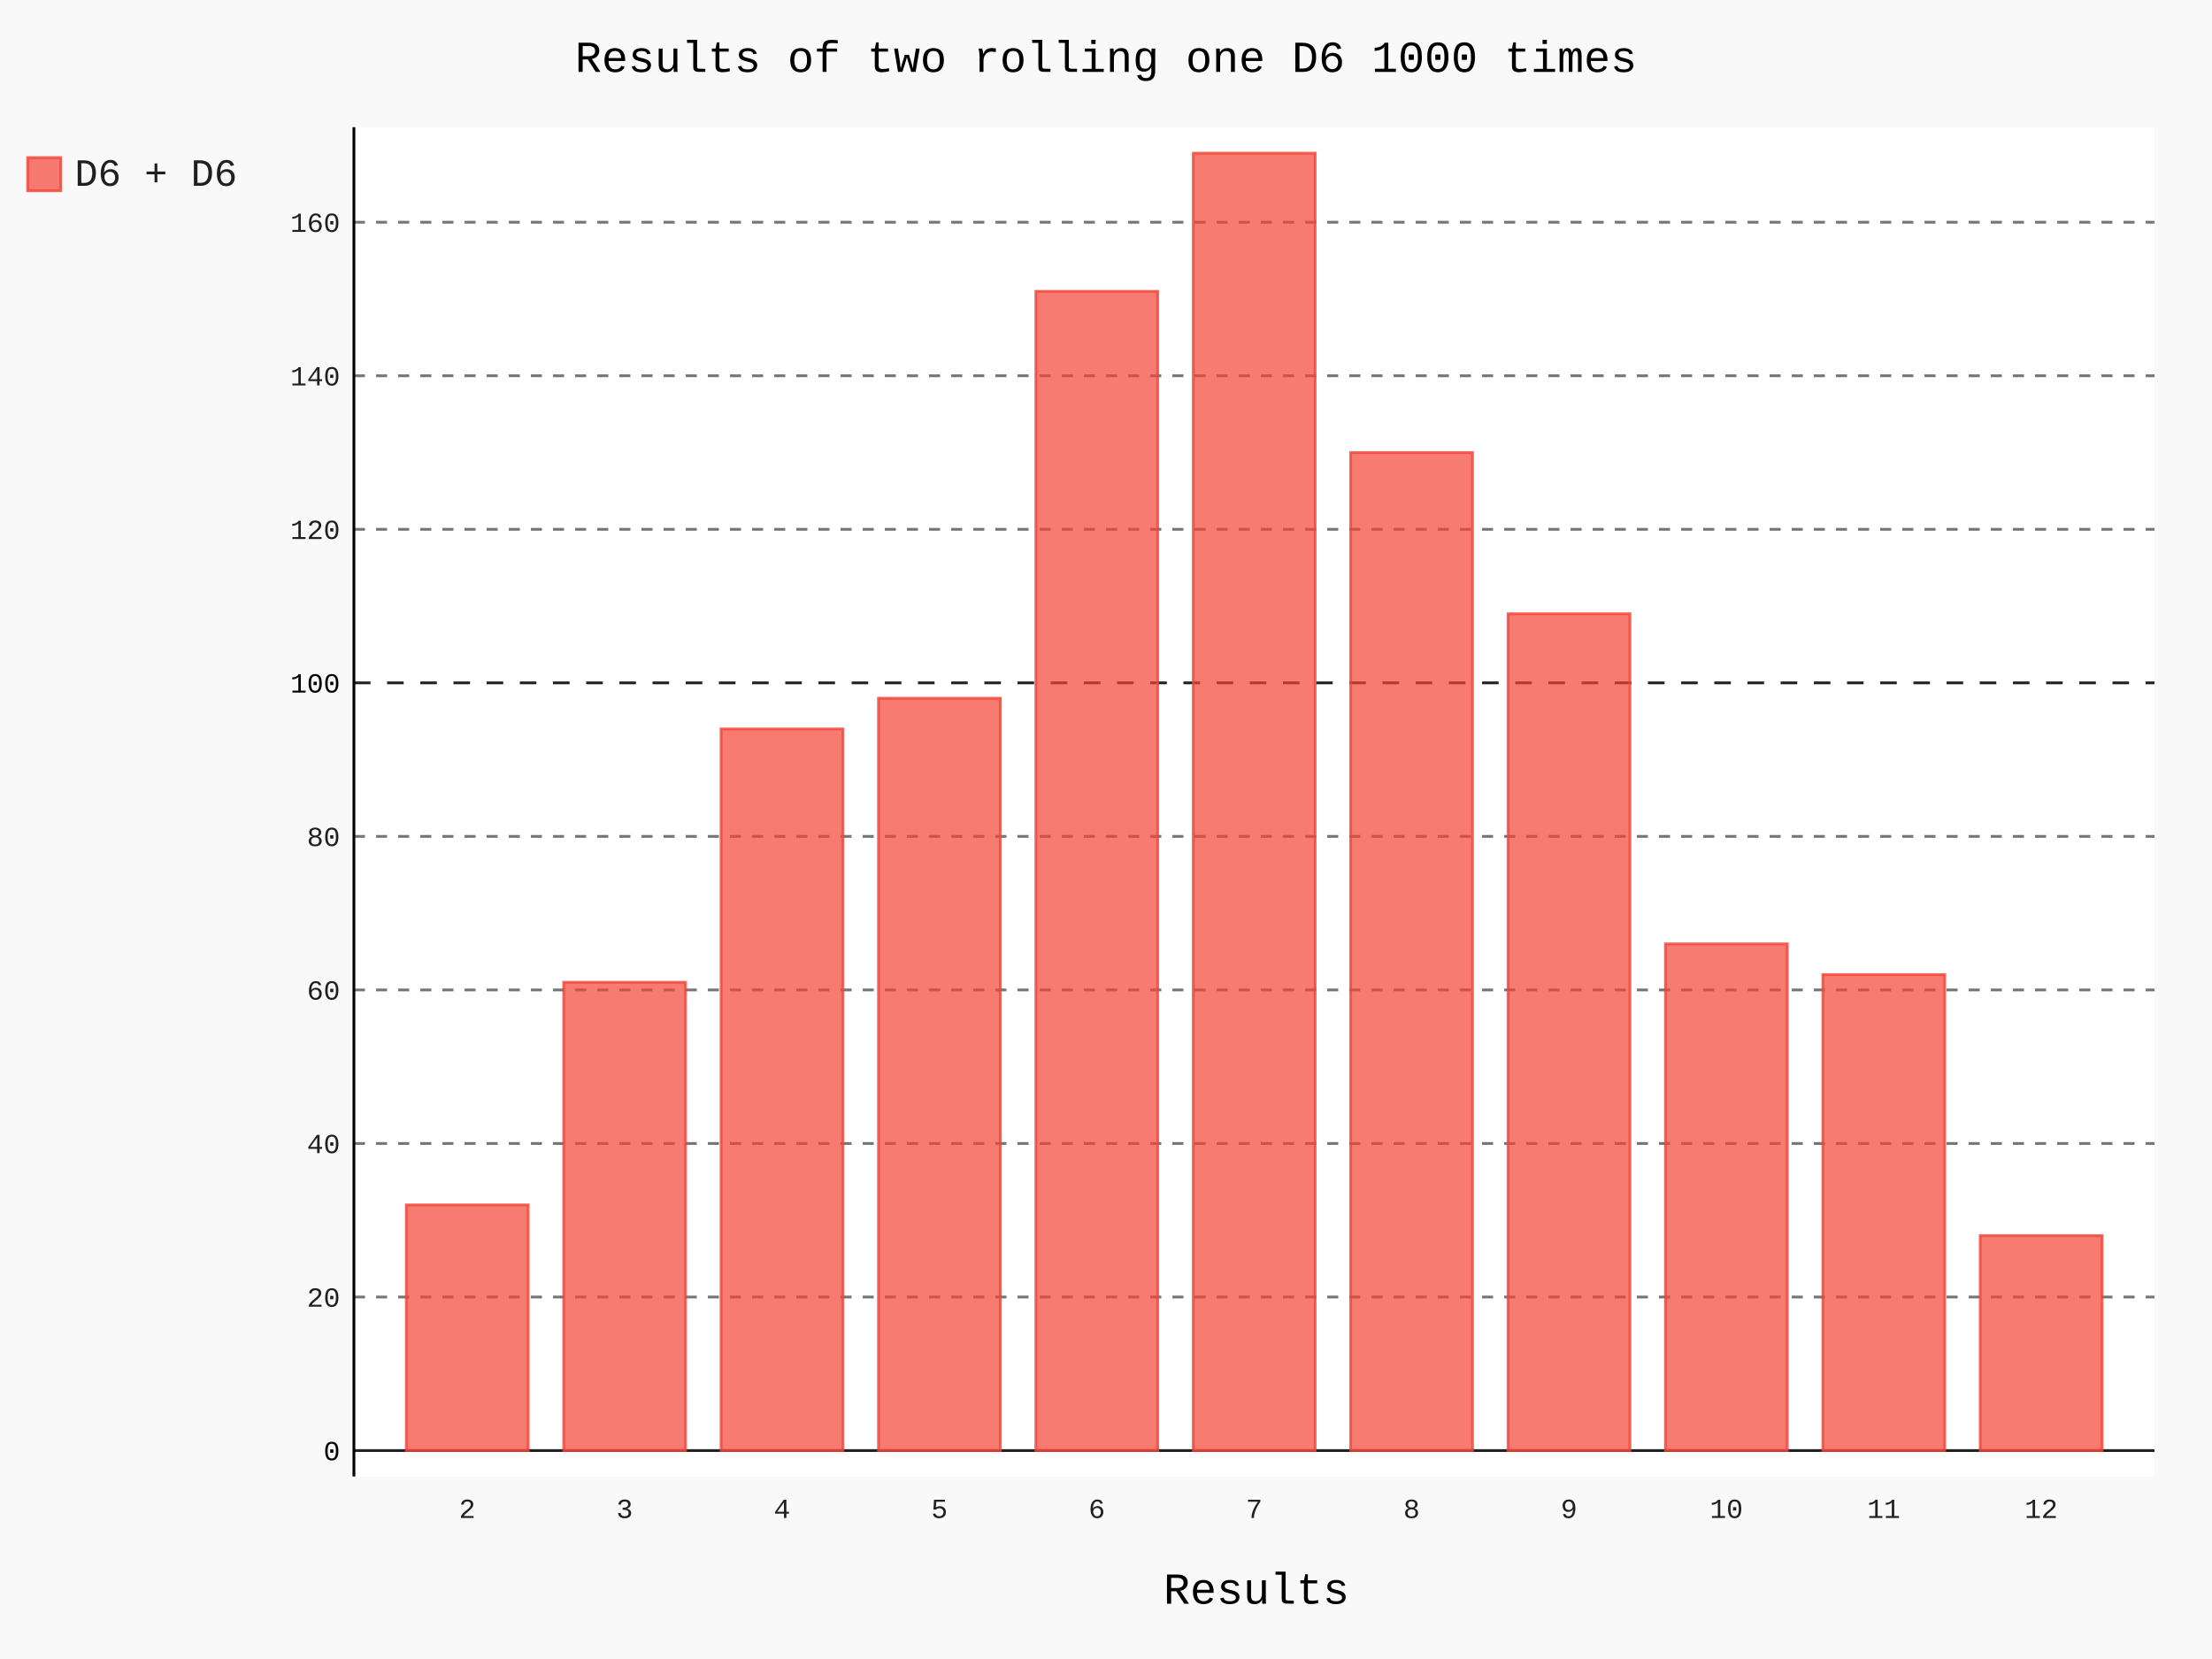
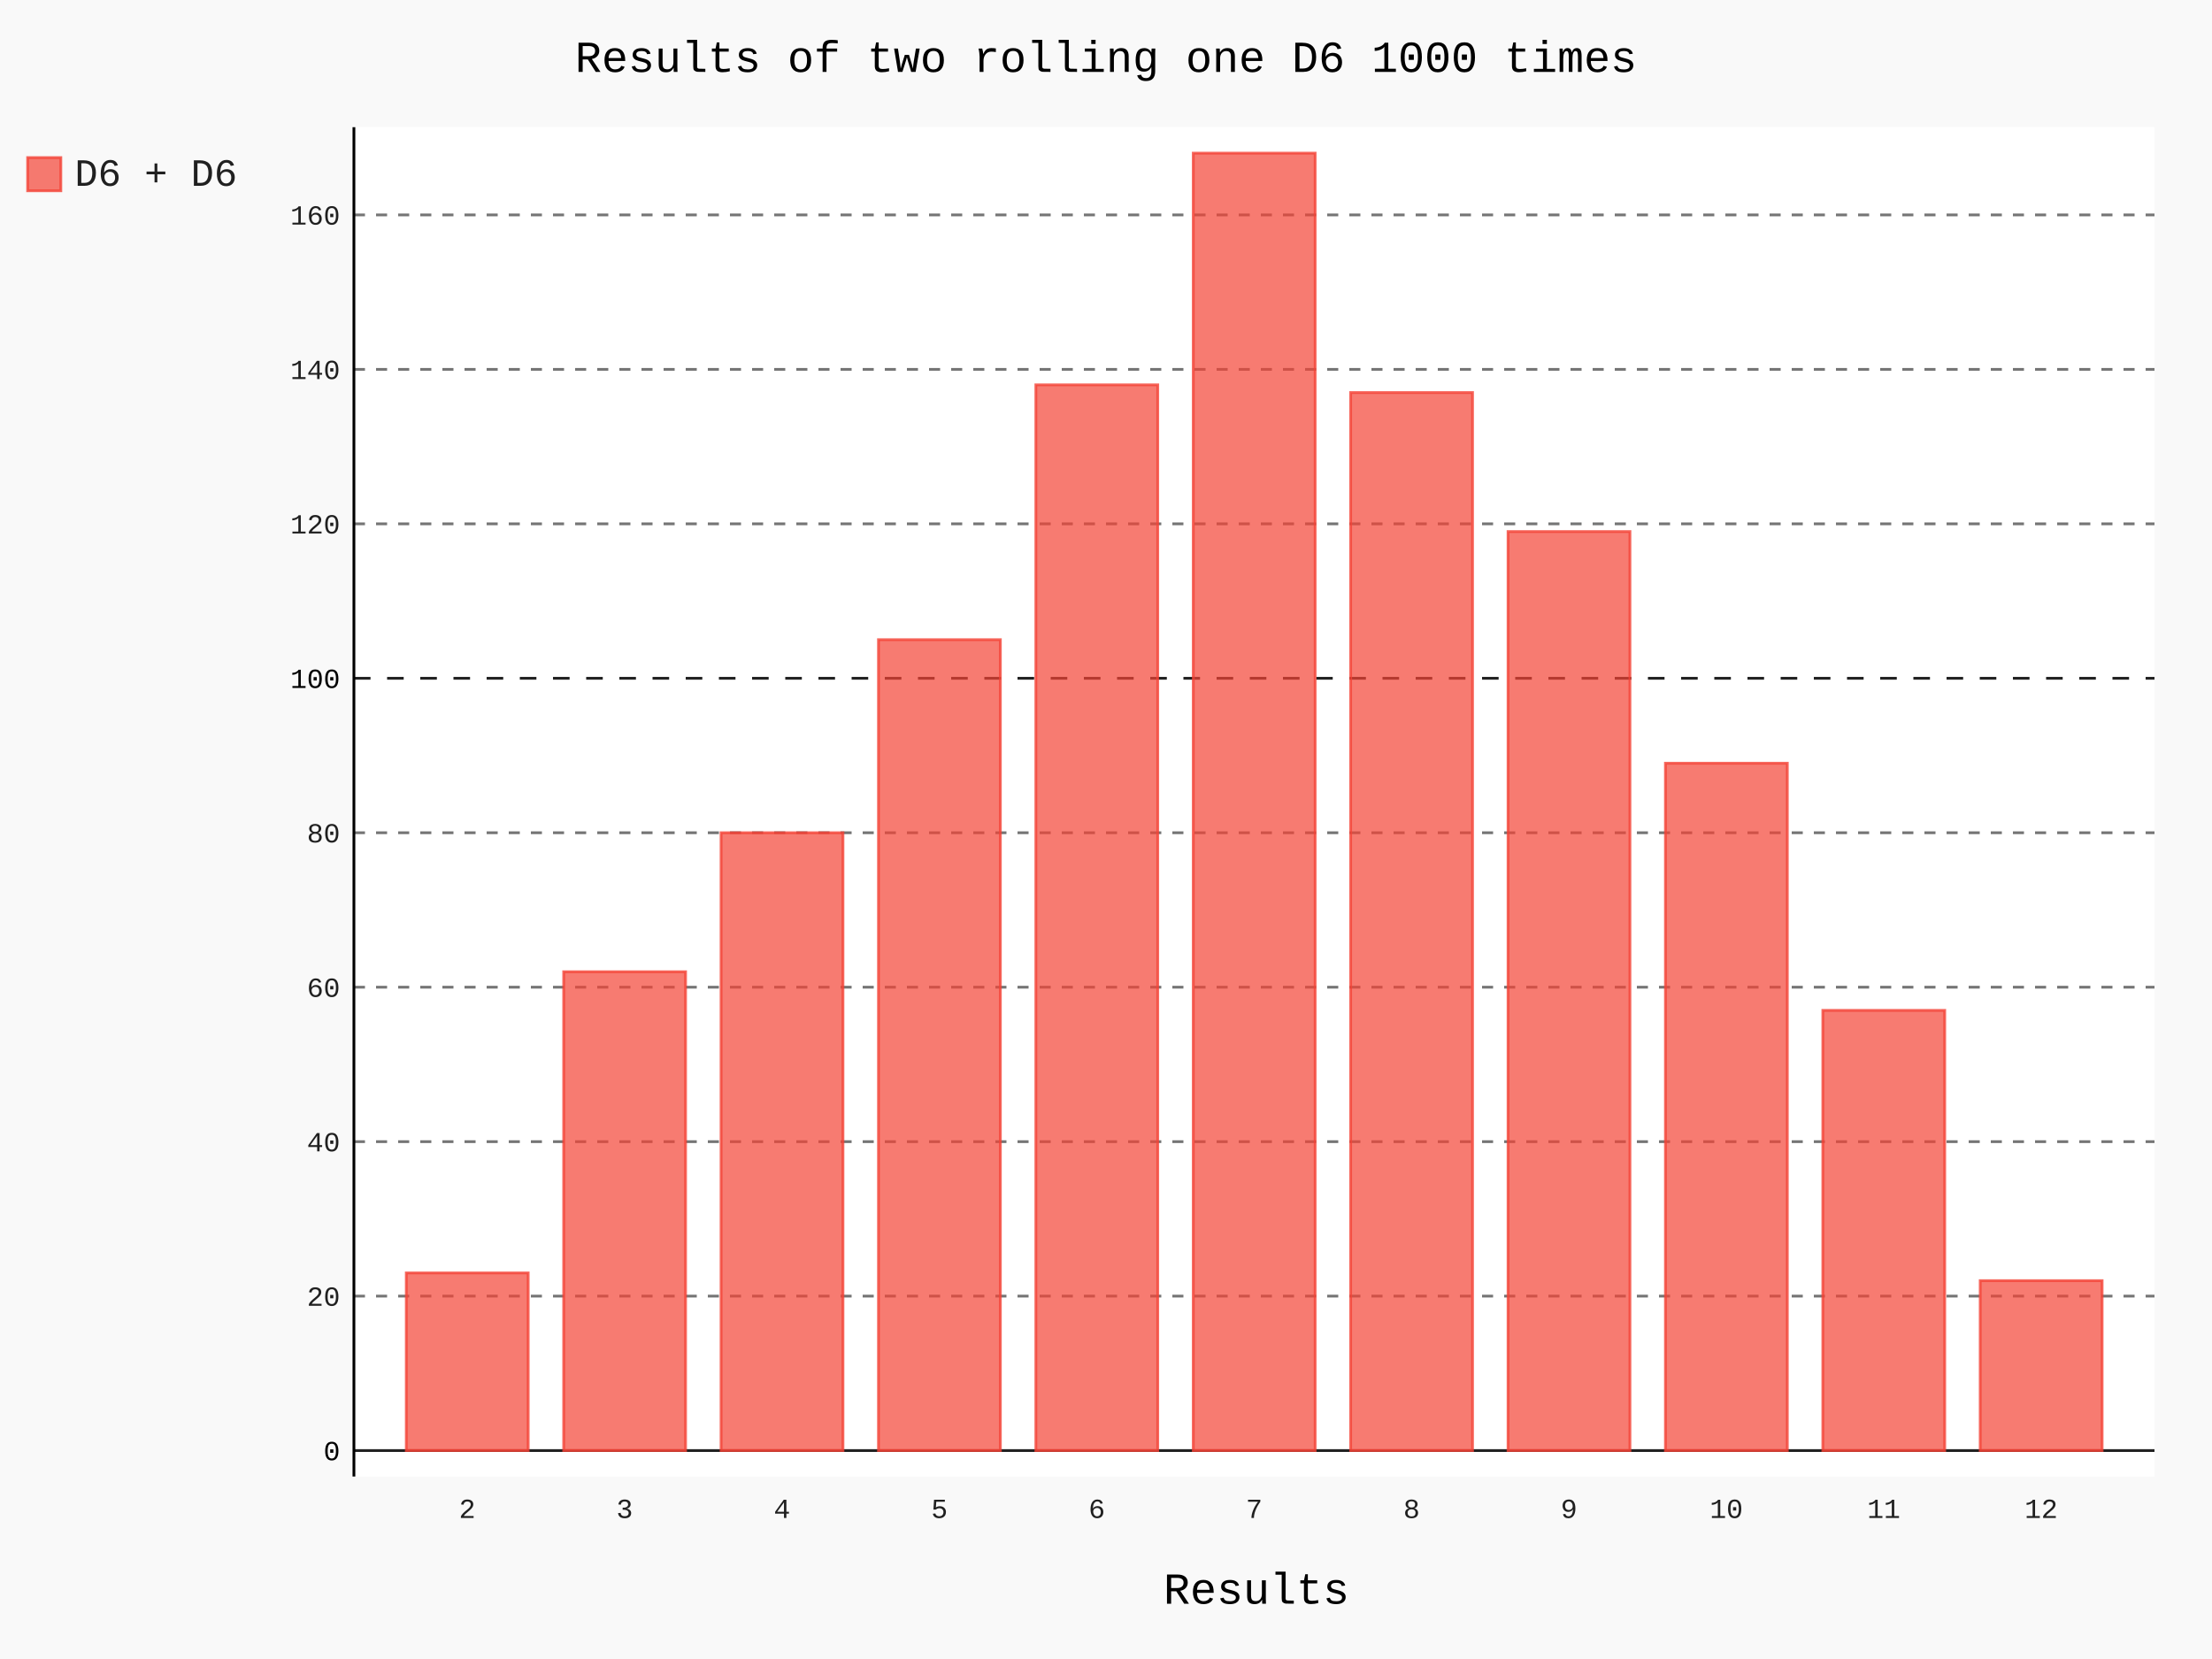
- <svg xmlns="http://www.w3.org/2000/svg" id="chart-b3c867cb-c26e-4ea9-a965-d1230404da58" class="pygal-chart" viewBox="0 0 800 600">
+ <svg xmlns="http://www.w3.org/2000/svg" id="chart-2f39f365-0744-4466-b773-8bed433cbe43" class="pygal-chart" viewBox="0 0 800 600">
  <defs>
-     <style type="text/css">#chart-b3c867cb-c26e-4ea9-a965-d1230404da58{-webkit-user-select:none;-webkit-font-smoothing:antialiased;font-family:Consolas,"Liberation Mono",Menlo,Courier,monospace}#chart-b3c867cb-c26e-4ea9-a965-d1230404da58 .title{font-family:Consolas,"Liberation Mono",Menlo,Courier,monospace;font-size:16px}#chart-b3c867cb-c26e-4ea9-a965-d1230404da58 .legends .legend text{font-family:Consolas,"Liberation Mono",Menlo,Courier,monospace;font-size:14px}#chart-b3c867cb-c26e-4ea9-a965-d1230404da58 .axis text{font-family:Consolas,"Liberation Mono",Menlo,Courier,monospace;font-size:10px}#chart-b3c867cb-c26e-4ea9-a965-d1230404da58 .axis text.major{font-family:Consolas,"Liberation Mono",Menlo,Courier,monospace;font-size:10px}#chart-b3c867cb-c26e-4ea9-a965-d1230404da58 .text-overlay text.value{font-family:Consolas,"Liberation Mono",Menlo,Courier,monospace;font-size:16px}#chart-b3c867cb-c26e-4ea9-a965-d1230404da58 .text-overlay text.label{font-family:Consolas,"Liberation Mono",Menlo,Courier,monospace;font-size:10px}#chart-b3c867cb-c26e-4ea9-a965-d1230404da58 .tooltip{font-family:Consolas,"Liberation Mono",Menlo,Courier,monospace;font-size:14px}#chart-b3c867cb-c26e-4ea9-a965-d1230404da58 text.no_data{font-family:Consolas,"Liberation Mono",Menlo,Courier,monospace;font-size:64px}
- #chart-b3c867cb-c26e-4ea9-a965-d1230404da58{background-color:rgba(249,249,249,1)}#chart-b3c867cb-c26e-4ea9-a965-d1230404da58 path,#chart-b3c867cb-c26e-4ea9-a965-d1230404da58 line,#chart-b3c867cb-c26e-4ea9-a965-d1230404da58 rect,#chart-b3c867cb-c26e-4ea9-a965-d1230404da58 circle{-webkit-transition:150ms;-moz-transition:150ms;transition:150ms}#chart-b3c867cb-c26e-4ea9-a965-d1230404da58 .graph &gt; .background{fill:rgba(249,249,249,1)}#chart-b3c867cb-c26e-4ea9-a965-d1230404da58 .plot &gt; .background{fill:rgba(255,255,255,1)}#chart-b3c867cb-c26e-4ea9-a965-d1230404da58 .graph{fill:rgba(0,0,0,.87)}#chart-b3c867cb-c26e-4ea9-a965-d1230404da58 text.no_data{fill:rgba(0,0,0,1)}#chart-b3c867cb-c26e-4ea9-a965-d1230404da58 .title{fill:rgba(0,0,0,1)}#chart-b3c867cb-c26e-4ea9-a965-d1230404da58 .legends .legend text{fill:rgba(0,0,0,.87)}#chart-b3c867cb-c26e-4ea9-a965-d1230404da58 .legends .legend:hover text{fill:rgba(0,0,0,1)}#chart-b3c867cb-c26e-4ea9-a965-d1230404da58 .axis .line{stroke:rgba(0,0,0,1)}#chart-b3c867cb-c26e-4ea9-a965-d1230404da58 .axis .guide.line{stroke:rgba(0,0,0,.54)}#chart-b3c867cb-c26e-4ea9-a965-d1230404da58 .axis .major.line{stroke:rgba(0,0,0,.87)}#chart-b3c867cb-c26e-4ea9-a965-d1230404da58 .axis text.major{fill:rgba(0,0,0,1)}#chart-b3c867cb-c26e-4ea9-a965-d1230404da58 .axis.y .guides:hover .guide.line,#chart-b3c867cb-c26e-4ea9-a965-d1230404da58 .line-graph .axis.x .guides:hover .guide.line,#chart-b3c867cb-c26e-4ea9-a965-d1230404da58 .stackedline-graph .axis.x .guides:hover .guide.line,#chart-b3c867cb-c26e-4ea9-a965-d1230404da58 .xy-graph .axis.x .guides:hover .guide.line{stroke:rgba(0,0,0,1)}#chart-b3c867cb-c26e-4ea9-a965-d1230404da58 .axis .guides:hover text{fill:rgba(0,0,0,1)}#chart-b3c867cb-c26e-4ea9-a965-d1230404da58 .reactive{fill-opacity:.7;stroke-opacity:.8}#chart-b3c867cb-c26e-4ea9-a965-d1230404da58 .ci{stroke:rgba(0,0,0,.87)}#chart-b3c867cb-c26e-4ea9-a965-d1230404da58 .reactive.active,#chart-b3c867cb-c26e-4ea9-a965-d1230404da58 .active .reactive{fill-opacity:.8;stroke-opacity:.9;stroke-width:4}#chart-b3c867cb-c26e-4ea9-a965-d1230404da58 .ci .reactive.active{stroke-width:1.5}#chart-b3c867cb-c26e-4ea9-a965-d1230404da58 .series text{fill:rgba(0,0,0,1)}#chart-b3c867cb-c26e-4ea9-a965-d1230404da58 .tooltip rect{fill:rgba(255,255,255,1);stroke:rgba(0,0,0,1);-webkit-transition:opacity 150ms;-moz-transition:opacity 150ms;transition:opacity 150ms}#chart-b3c867cb-c26e-4ea9-a965-d1230404da58 .tooltip .label{fill:rgba(0,0,0,.87)}#chart-b3c867cb-c26e-4ea9-a965-d1230404da58 .tooltip .label{fill:rgba(0,0,0,.87)}#chart-b3c867cb-c26e-4ea9-a965-d1230404da58 .tooltip .legend{font-size:.8em;fill:rgba(0,0,0,.54)}#chart-b3c867cb-c26e-4ea9-a965-d1230404da58 .tooltip .x_label{font-size:.6em;fill:rgba(0,0,0,1)}#chart-b3c867cb-c26e-4ea9-a965-d1230404da58 .tooltip .xlink{font-size:.5em;text-decoration:underline}#chart-b3c867cb-c26e-4ea9-a965-d1230404da58 .tooltip .value{font-size:1.5em}#chart-b3c867cb-c26e-4ea9-a965-d1230404da58 .bound{font-size:.5em}#chart-b3c867cb-c26e-4ea9-a965-d1230404da58 .max-value{font-size:.75em;fill:rgba(0,0,0,.54)}#chart-b3c867cb-c26e-4ea9-a965-d1230404da58 .map-element{fill:rgba(255,255,255,1);stroke:rgba(0,0,0,.54) !important}#chart-b3c867cb-c26e-4ea9-a965-d1230404da58 .map-element .reactive{fill-opacity:inherit;stroke-opacity:inherit}#chart-b3c867cb-c26e-4ea9-a965-d1230404da58 .color-0,#chart-b3c867cb-c26e-4ea9-a965-d1230404da58 .color-0 a:visited{stroke:#F44336;fill:#F44336}#chart-b3c867cb-c26e-4ea9-a965-d1230404da58 .text-overlay .color-0 text{fill:black}
- #chart-b3c867cb-c26e-4ea9-a965-d1230404da58 text.no_data{text-anchor:middle}#chart-b3c867cb-c26e-4ea9-a965-d1230404da58 .guide.line{fill:none}#chart-b3c867cb-c26e-4ea9-a965-d1230404da58 .centered{text-anchor:middle}#chart-b3c867cb-c26e-4ea9-a965-d1230404da58 .title{text-anchor:middle}#chart-b3c867cb-c26e-4ea9-a965-d1230404da58 .legends .legend text{fill-opacity:1}#chart-b3c867cb-c26e-4ea9-a965-d1230404da58 .axis.x text{text-anchor:middle}#chart-b3c867cb-c26e-4ea9-a965-d1230404da58 .axis.x:not(.web) text[transform]{text-anchor:start}#chart-b3c867cb-c26e-4ea9-a965-d1230404da58 .axis.x:not(.web) text[transform].backwards{text-anchor:end}#chart-b3c867cb-c26e-4ea9-a965-d1230404da58 .axis.y text{text-anchor:end}#chart-b3c867cb-c26e-4ea9-a965-d1230404da58 .axis.y text[transform].backwards{text-anchor:start}#chart-b3c867cb-c26e-4ea9-a965-d1230404da58 .axis.y2 text{text-anchor:start}#chart-b3c867cb-c26e-4ea9-a965-d1230404da58 .axis.y2 text[transform].backwards{text-anchor:end}#chart-b3c867cb-c26e-4ea9-a965-d1230404da58 .axis .guide.line{stroke-dasharray:4,4}#chart-b3c867cb-c26e-4ea9-a965-d1230404da58 .axis .major.guide.line{stroke-dasharray:6,6}#chart-b3c867cb-c26e-4ea9-a965-d1230404da58 .horizontal .axis.y .guide.line,#chart-b3c867cb-c26e-4ea9-a965-d1230404da58 .horizontal .axis.y2 .guide.line,#chart-b3c867cb-c26e-4ea9-a965-d1230404da58 .vertical .axis.x .guide.line{opacity:0}#chart-b3c867cb-c26e-4ea9-a965-d1230404da58 .horizontal .axis.always_show .guide.line,#chart-b3c867cb-c26e-4ea9-a965-d1230404da58 .vertical .axis.always_show .guide.line{opacity:1 !important}#chart-b3c867cb-c26e-4ea9-a965-d1230404da58 .axis.y .guides:hover .guide.line,#chart-b3c867cb-c26e-4ea9-a965-d1230404da58 .axis.y2 .guides:hover .guide.line,#chart-b3c867cb-c26e-4ea9-a965-d1230404da58 .axis.x .guides:hover .guide.line{opacity:1}#chart-b3c867cb-c26e-4ea9-a965-d1230404da58 .axis .guides:hover text{opacity:1}#chart-b3c867cb-c26e-4ea9-a965-d1230404da58 .nofill{fill:none}#chart-b3c867cb-c26e-4ea9-a965-d1230404da58 .subtle-fill{fill-opacity:.2}#chart-b3c867cb-c26e-4ea9-a965-d1230404da58 .dot{stroke-width:1px;fill-opacity:1}#chart-b3c867cb-c26e-4ea9-a965-d1230404da58 .dot.active{stroke-width:5px}#chart-b3c867cb-c26e-4ea9-a965-d1230404da58 .dot.negative{fill:transparent}#chart-b3c867cb-c26e-4ea9-a965-d1230404da58 text,#chart-b3c867cb-c26e-4ea9-a965-d1230404da58 tspan{stroke:none !important}#chart-b3c867cb-c26e-4ea9-a965-d1230404da58 .series text.active{opacity:1}#chart-b3c867cb-c26e-4ea9-a965-d1230404da58 .tooltip rect{fill-opacity:.95;stroke-width:.5}#chart-b3c867cb-c26e-4ea9-a965-d1230404da58 .tooltip text{fill-opacity:1}#chart-b3c867cb-c26e-4ea9-a965-d1230404da58 .showable{visibility:hidden}#chart-b3c867cb-c26e-4ea9-a965-d1230404da58 .showable.shown{visibility:visible}#chart-b3c867cb-c26e-4ea9-a965-d1230404da58 .gauge-background{fill:rgba(229,229,229,1);stroke:none}#chart-b3c867cb-c26e-4ea9-a965-d1230404da58 .bg-lines{stroke:rgba(249,249,249,1);stroke-width:2px}</style>
+     <style type="text/css">#chart-2f39f365-0744-4466-b773-8bed433cbe43{-webkit-user-select:none;-webkit-font-smoothing:antialiased;font-family:Consolas,"Liberation Mono",Menlo,Courier,monospace}#chart-2f39f365-0744-4466-b773-8bed433cbe43 .title{font-family:Consolas,"Liberation Mono",Menlo,Courier,monospace;font-size:16px}#chart-2f39f365-0744-4466-b773-8bed433cbe43 .legends .legend text{font-family:Consolas,"Liberation Mono",Menlo,Courier,monospace;font-size:14px}#chart-2f39f365-0744-4466-b773-8bed433cbe43 .axis text{font-family:Consolas,"Liberation Mono",Menlo,Courier,monospace;font-size:10px}#chart-2f39f365-0744-4466-b773-8bed433cbe43 .axis text.major{font-family:Consolas,"Liberation Mono",Menlo,Courier,monospace;font-size:10px}#chart-2f39f365-0744-4466-b773-8bed433cbe43 .text-overlay text.value{font-family:Consolas,"Liberation Mono",Menlo,Courier,monospace;font-size:16px}#chart-2f39f365-0744-4466-b773-8bed433cbe43 .text-overlay text.label{font-family:Consolas,"Liberation Mono",Menlo,Courier,monospace;font-size:10px}#chart-2f39f365-0744-4466-b773-8bed433cbe43 .tooltip{font-family:Consolas,"Liberation Mono",Menlo,Courier,monospace;font-size:14px}#chart-2f39f365-0744-4466-b773-8bed433cbe43 text.no_data{font-family:Consolas,"Liberation Mono",Menlo,Courier,monospace;font-size:64px}
+ #chart-2f39f365-0744-4466-b773-8bed433cbe43{background-color:rgba(249,249,249,1)}#chart-2f39f365-0744-4466-b773-8bed433cbe43 path,#chart-2f39f365-0744-4466-b773-8bed433cbe43 line,#chart-2f39f365-0744-4466-b773-8bed433cbe43 rect,#chart-2f39f365-0744-4466-b773-8bed433cbe43 circle{-webkit-transition:150ms;-moz-transition:150ms;transition:150ms}#chart-2f39f365-0744-4466-b773-8bed433cbe43 .graph &gt; .background{fill:rgba(249,249,249,1)}#chart-2f39f365-0744-4466-b773-8bed433cbe43 .plot &gt; .background{fill:rgba(255,255,255,1)}#chart-2f39f365-0744-4466-b773-8bed433cbe43 .graph{fill:rgba(0,0,0,.87)}#chart-2f39f365-0744-4466-b773-8bed433cbe43 text.no_data{fill:rgba(0,0,0,1)}#chart-2f39f365-0744-4466-b773-8bed433cbe43 .title{fill:rgba(0,0,0,1)}#chart-2f39f365-0744-4466-b773-8bed433cbe43 .legends .legend text{fill:rgba(0,0,0,.87)}#chart-2f39f365-0744-4466-b773-8bed433cbe43 .legends .legend:hover text{fill:rgba(0,0,0,1)}#chart-2f39f365-0744-4466-b773-8bed433cbe43 .axis .line{stroke:rgba(0,0,0,1)}#chart-2f39f365-0744-4466-b773-8bed433cbe43 .axis .guide.line{stroke:rgba(0,0,0,.54)}#chart-2f39f365-0744-4466-b773-8bed433cbe43 .axis .major.line{stroke:rgba(0,0,0,.87)}#chart-2f39f365-0744-4466-b773-8bed433cbe43 .axis text.major{fill:rgba(0,0,0,1)}#chart-2f39f365-0744-4466-b773-8bed433cbe43 .axis.y .guides:hover .guide.line,#chart-2f39f365-0744-4466-b773-8bed433cbe43 .line-graph .axis.x .guides:hover .guide.line,#chart-2f39f365-0744-4466-b773-8bed433cbe43 .stackedline-graph .axis.x .guides:hover .guide.line,#chart-2f39f365-0744-4466-b773-8bed433cbe43 .xy-graph .axis.x .guides:hover .guide.line{stroke:rgba(0,0,0,1)}#chart-2f39f365-0744-4466-b773-8bed433cbe43 .axis .guides:hover text{fill:rgba(0,0,0,1)}#chart-2f39f365-0744-4466-b773-8bed433cbe43 .reactive{fill-opacity:.7;stroke-opacity:.8}#chart-2f39f365-0744-4466-b773-8bed433cbe43 .ci{stroke:rgba(0,0,0,.87)}#chart-2f39f365-0744-4466-b773-8bed433cbe43 .reactive.active,#chart-2f39f365-0744-4466-b773-8bed433cbe43 .active .reactive{fill-opacity:.8;stroke-opacity:.9;stroke-width:4}#chart-2f39f365-0744-4466-b773-8bed433cbe43 .ci .reactive.active{stroke-width:1.5}#chart-2f39f365-0744-4466-b773-8bed433cbe43 .series text{fill:rgba(0,0,0,1)}#chart-2f39f365-0744-4466-b773-8bed433cbe43 .tooltip rect{fill:rgba(255,255,255,1);stroke:rgba(0,0,0,1);-webkit-transition:opacity 150ms;-moz-transition:opacity 150ms;transition:opacity 150ms}#chart-2f39f365-0744-4466-b773-8bed433cbe43 .tooltip .label{fill:rgba(0,0,0,.87)}#chart-2f39f365-0744-4466-b773-8bed433cbe43 .tooltip .label{fill:rgba(0,0,0,.87)}#chart-2f39f365-0744-4466-b773-8bed433cbe43 .tooltip .legend{font-size:.8em;fill:rgba(0,0,0,.54)}#chart-2f39f365-0744-4466-b773-8bed433cbe43 .tooltip .x_label{font-size:.6em;fill:rgba(0,0,0,1)}#chart-2f39f365-0744-4466-b773-8bed433cbe43 .tooltip .xlink{font-size:.5em;text-decoration:underline}#chart-2f39f365-0744-4466-b773-8bed433cbe43 .tooltip .value{font-size:1.5em}#chart-2f39f365-0744-4466-b773-8bed433cbe43 .bound{font-size:.5em}#chart-2f39f365-0744-4466-b773-8bed433cbe43 .max-value{font-size:.75em;fill:rgba(0,0,0,.54)}#chart-2f39f365-0744-4466-b773-8bed433cbe43 .map-element{fill:rgba(255,255,255,1);stroke:rgba(0,0,0,.54) !important}#chart-2f39f365-0744-4466-b773-8bed433cbe43 .map-element .reactive{fill-opacity:inherit;stroke-opacity:inherit}#chart-2f39f365-0744-4466-b773-8bed433cbe43 .color-0,#chart-2f39f365-0744-4466-b773-8bed433cbe43 .color-0 a:visited{stroke:#F44336;fill:#F44336}#chart-2f39f365-0744-4466-b773-8bed433cbe43 .text-overlay .color-0 text{fill:black}
+ #chart-2f39f365-0744-4466-b773-8bed433cbe43 text.no_data{text-anchor:middle}#chart-2f39f365-0744-4466-b773-8bed433cbe43 .guide.line{fill:none}#chart-2f39f365-0744-4466-b773-8bed433cbe43 .centered{text-anchor:middle}#chart-2f39f365-0744-4466-b773-8bed433cbe43 .title{text-anchor:middle}#chart-2f39f365-0744-4466-b773-8bed433cbe43 .legends .legend text{fill-opacity:1}#chart-2f39f365-0744-4466-b773-8bed433cbe43 .axis.x text{text-anchor:middle}#chart-2f39f365-0744-4466-b773-8bed433cbe43 .axis.x:not(.web) text[transform]{text-anchor:start}#chart-2f39f365-0744-4466-b773-8bed433cbe43 .axis.x:not(.web) text[transform].backwards{text-anchor:end}#chart-2f39f365-0744-4466-b773-8bed433cbe43 .axis.y text{text-anchor:end}#chart-2f39f365-0744-4466-b773-8bed433cbe43 .axis.y text[transform].backwards{text-anchor:start}#chart-2f39f365-0744-4466-b773-8bed433cbe43 .axis.y2 text{text-anchor:start}#chart-2f39f365-0744-4466-b773-8bed433cbe43 .axis.y2 text[transform].backwards{text-anchor:end}#chart-2f39f365-0744-4466-b773-8bed433cbe43 .axis .guide.line{stroke-dasharray:4,4}#chart-2f39f365-0744-4466-b773-8bed433cbe43 .axis .major.guide.line{stroke-dasharray:6,6}#chart-2f39f365-0744-4466-b773-8bed433cbe43 .horizontal .axis.y .guide.line,#chart-2f39f365-0744-4466-b773-8bed433cbe43 .horizontal .axis.y2 .guide.line,#chart-2f39f365-0744-4466-b773-8bed433cbe43 .vertical .axis.x .guide.line{opacity:0}#chart-2f39f365-0744-4466-b773-8bed433cbe43 .horizontal .axis.always_show .guide.line,#chart-2f39f365-0744-4466-b773-8bed433cbe43 .vertical .axis.always_show .guide.line{opacity:1 !important}#chart-2f39f365-0744-4466-b773-8bed433cbe43 .axis.y .guides:hover .guide.line,#chart-2f39f365-0744-4466-b773-8bed433cbe43 .axis.y2 .guides:hover .guide.line,#chart-2f39f365-0744-4466-b773-8bed433cbe43 .axis.x .guides:hover .guide.line{opacity:1}#chart-2f39f365-0744-4466-b773-8bed433cbe43 .axis .guides:hover text{opacity:1}#chart-2f39f365-0744-4466-b773-8bed433cbe43 .nofill{fill:none}#chart-2f39f365-0744-4466-b773-8bed433cbe43 .subtle-fill{fill-opacity:.2}#chart-2f39f365-0744-4466-b773-8bed433cbe43 .dot{stroke-width:1px;fill-opacity:1}#chart-2f39f365-0744-4466-b773-8bed433cbe43 .dot.active{stroke-width:5px}#chart-2f39f365-0744-4466-b773-8bed433cbe43 .dot.negative{fill:transparent}#chart-2f39f365-0744-4466-b773-8bed433cbe43 text,#chart-2f39f365-0744-4466-b773-8bed433cbe43 tspan{stroke:none !important}#chart-2f39f365-0744-4466-b773-8bed433cbe43 .series text.active{opacity:1}#chart-2f39f365-0744-4466-b773-8bed433cbe43 .tooltip rect{fill-opacity:.95;stroke-width:.5}#chart-2f39f365-0744-4466-b773-8bed433cbe43 .tooltip text{fill-opacity:1}#chart-2f39f365-0744-4466-b773-8bed433cbe43 .showable{visibility:hidden}#chart-2f39f365-0744-4466-b773-8bed433cbe43 .showable.shown{visibility:visible}#chart-2f39f365-0744-4466-b773-8bed433cbe43 .gauge-background{fill:rgba(229,229,229,1);stroke:none}#chart-2f39f365-0744-4466-b773-8bed433cbe43 .bg-lines{stroke:rgba(249,249,249,1);stroke-width:2px}</style>
  </defs>
  <g class="graph bar-graph vertical">
    <rect x="0" y="0" width="800" height="600" class="background" />
    <g transform="translate(128, 46)" class="plot">
      <rect x="0" y="0" width="651.2" height="488" class="background" />
      <g class="axis y always_show">
        <g class="guides">
          <path d="M0 478.615 h651.2" class="axis major line" />
          <text x="-5" y="482.115" class="major">0</text>
        </g>
        <g class="guides">
-           <path d="M0 423.085 h651.2" class="guide line" />
-           <text x="-5" y="426.585" class="">20</text>
+           <path d="M0 422.755 h651.2" class="guide line" />
+           <text x="-5" y="426.255" class="">20</text>
        </g>
        <g class="guides">
-           <path d="M0 367.555 h651.2" class="guide line" />
-           <text x="-5" y="371.055" class="">40</text>
+           <path d="M0 366.894 h651.2" class="guide line" />
+           <text x="-5" y="370.394" class="">40</text>
        </g>
        <g class="guides">
-           <path d="M0 312.025 h651.2" class="guide line" />
-           <text x="-5" y="315.525" class="">60</text>
+           <path d="M0 311.033 h651.2" class="guide line" />
+           <text x="-5" y="314.533" class="">60</text>
        </g>
        <g class="guides">
-           <path d="M0 256.494 h651.2" class="guide line" />
-           <text x="-5" y="259.994" class="">80</text>
+           <path d="M0 255.172 h651.2" class="guide line" />
+           <text x="-5" y="258.672" class="">80</text>
        </g>
        <g class="guides">
-           <path d="M0 200.964 h651.2" class="major guide line" />
-           <text x="-5" y="204.464" class="major">100</text>
+           <path d="M0 199.311 h651.2" class="major guide line" />
+           <text x="-5" y="202.811" class="major">100</text>
        </g>
        <g class="guides">
-           <path d="M0 145.434 h651.2" class="guide line" />
-           <text x="-5" y="148.934" class="">120</text>
+           <path d="M0 143.451 h651.2" class="guide line" />
+           <text x="-5" y="146.951" class="">120</text>
        </g>
        <g class="guides">
-           <path d="M0 89.904 h651.2" class="guide line" />
-           <text x="-5" y="93.404" class="">140</text>
+           <path d="M0 87.59 h651.2" class="guide line" />
+           <text x="-5" y="91.09" class="">140</text>
        </g>
        <g class="guides">
-           <path d="M0 34.373 h651.2" class="guide line" />
-           <text x="-5" y="37.873" class="">160</text>
+           <path d="M0 31.729 h651.2" class="guide line" />
+           <text x="-5" y="35.229" class="">160</text>
        </g>
      </g>
      <g class="axis x">
        <path d="M0 0 v488" class="line" />
        <g class="guides">
          <path d="M40.985 0 v488" class="guide line" />
          <text x="40.985" y="503.0" class="">2</text>
        </g>
        <g class="guides">
          <path d="M97.908 0 v488" class="guide line" />
          <text x="97.908" y="503.0" class="">3</text>
        </g>
        <g class="guides">
          <path d="M154.831 0 v488" class="guide line" />
          <text x="154.831" y="503.0" class="">4</text>
        </g>
        <g class="guides">
          <path d="M211.754 0 v488" class="guide line" />
          <text x="211.754" y="503.0" class="">5</text>
        </g>
        <g class="guides">
          <path d="M268.677 0 v488" class="guide line" />
          <text x="268.677" y="503.0" class="">6</text>
        </g>
        <g class="guides">
          <path d="M325.6 0 v488" class="guide line" />
          <text x="325.6" y="503.0" class="">7</text>
        </g>
        <g class="guides">
          <path d="M382.523 0 v488" class="guide line" />
          <text x="382.523" y="503.0" class="">8</text>
        </g>
        <g class="guides">
          <path d="M439.446 0 v488" class="guide line" />
          <text x="439.446" y="503.0" class="">9</text>
        </g>
        <g class="guides">
          <path d="M496.369 0 v488" class="guide line" />
          <text x="496.369" y="503.0" class="">10</text>
        </g>
        <g class="guides">
          <path d="M553.292 0 v488" class="guide line" />
          <text x="553.292" y="503.0" class="">11</text>
        </g>
        <g class="guides">
          <path d="M610.215 0 v488" class="guide line" />
          <text x="610.215" y="503.0" class="">12</text>
        </g>
      </g>
      <g class="series serie-0 color-0">
        <g class="bars">
          <g class="bar">
-             <rect x="18.944" y="389.767" rx="0" ry="0" width="44.081" height="88.848" class="rect reactive tooltip-trigger" />
+             <rect x="18.944" y="414.375" rx="0" ry="0" width="44.081" height="64.24" class="rect reactive tooltip-trigger" />
          </g>
          <g class="bar">
-             <rect x="75.867" y="309.248" rx="0" ry="0" width="44.081" height="169.367" class="rect reactive tooltip-trigger" />
+             <rect x="75.867" y="305.447" rx="0" ry="0" width="44.081" height="173.168" class="rect reactive tooltip-trigger" />
          </g>
          <g class="bar">
-             <rect x="132.79" y="217.623" rx="0" ry="0" width="44.081" height="260.992" class="rect reactive tooltip-trigger" />
+             <rect x="132.79" y="255.172" rx="0" ry="0" width="44.081" height="223.443" class="rect reactive tooltip-trigger" />
          </g>
          <g class="bar">
-             <rect x="189.713" y="206.517" rx="0" ry="0" width="44.081" height="272.098" class="rect reactive tooltip-trigger" />
+             <rect x="189.713" y="185.346" rx="0" ry="0" width="44.081" height="293.269" class="rect reactive tooltip-trigger" />
          </g>
          <g class="bar">
-             <rect x="246.636" y="59.362" rx="0" ry="0" width="44.081" height="419.254" class="rect reactive tooltip-trigger" />
+             <rect x="246.636" y="93.176" rx="0" ry="0" width="44.081" height="385.44" class="rect reactive tooltip-trigger" />
          </g>
          <g class="bar">
            <rect x="303.559" y="9.385" rx="0" ry="0" width="44.081" height="469.231" class="rect reactive tooltip-trigger" />
          </g>
          <g class="bar">
-             <rect x="360.482" y="117.669" rx="0" ry="0" width="44.081" height="360.947" class="rect reactive tooltip-trigger" />
+             <rect x="360.482" y="95.969" rx="0" ry="0" width="44.081" height="382.647" class="rect reactive tooltip-trigger" />
          </g>
          <g class="bar">
-             <rect x="417.406" y="175.975" rx="0" ry="0" width="44.081" height="302.64" class="rect reactive tooltip-trigger" />
+             <rect x="417.406" y="146.244" rx="0" ry="0" width="44.081" height="332.372" class="rect reactive tooltip-trigger" />
          </g>
          <g class="bar">
-             <rect x="474.329" y="295.365" rx="0" ry="0" width="44.081" height="183.25" class="rect reactive tooltip-trigger" />
+             <rect x="474.329" y="230.035" rx="0" ry="0" width="44.081" height="248.581" class="rect reactive tooltip-trigger" />
          </g>
          <g class="bar">
-             <rect x="531.252" y="306.472" rx="0" ry="0" width="44.081" height="172.144" class="rect reactive tooltip-trigger" />
+             <rect x="531.252" y="319.412" rx="0" ry="0" width="44.081" height="159.203" class="rect reactive tooltip-trigger" />
          </g>
          <g class="bar">
-             <rect x="588.175" y="400.873" rx="0" ry="0" width="44.081" height="77.742" class="rect reactive tooltip-trigger" />
+             <rect x="588.175" y="417.168" rx="0" ry="0" width="44.081" height="61.447" class="rect reactive tooltip-trigger" />
          </g>
        </g>
      </g>
    </g>
    <g class="titles">
      <text x="400.0" y="26" class="title plot_title">Results of two rolling one D6 1000 times</text>
      <text x="454.4" y="580" class="title">Results</text>
    </g>
    <g transform="translate(128, 46)" class="plot overlay">
      <g class="series serie-0 color-0" />
    </g>
    <g transform="translate(128, 46)" class="plot text-overlay">
      <g class="series serie-0 color-0" />
    </g>
    <g transform="translate(128, 46)" class="plot tooltip-overlay">
      <g transform="translate(0 0)" style="opacity: 0" class="tooltip">
        <rect rx="0" ry="0" width="0" height="0" class="tooltip-box" />
        <g class="text" />
      </g>
    </g>
    <g transform="translate(10, 56)" class="legends">
      <g id="activate-serie-0" class="legend reactive activate-serie">
        <rect x="0.0" y="1.0" width="12" height="12" class="color-0 reactive" />
        <text x="17.0" y="11.2">D6 + D6</text>
      </g>
    </g>
    <g transform="translate(790, 56)" class="legends" />
  </g>
</svg>
